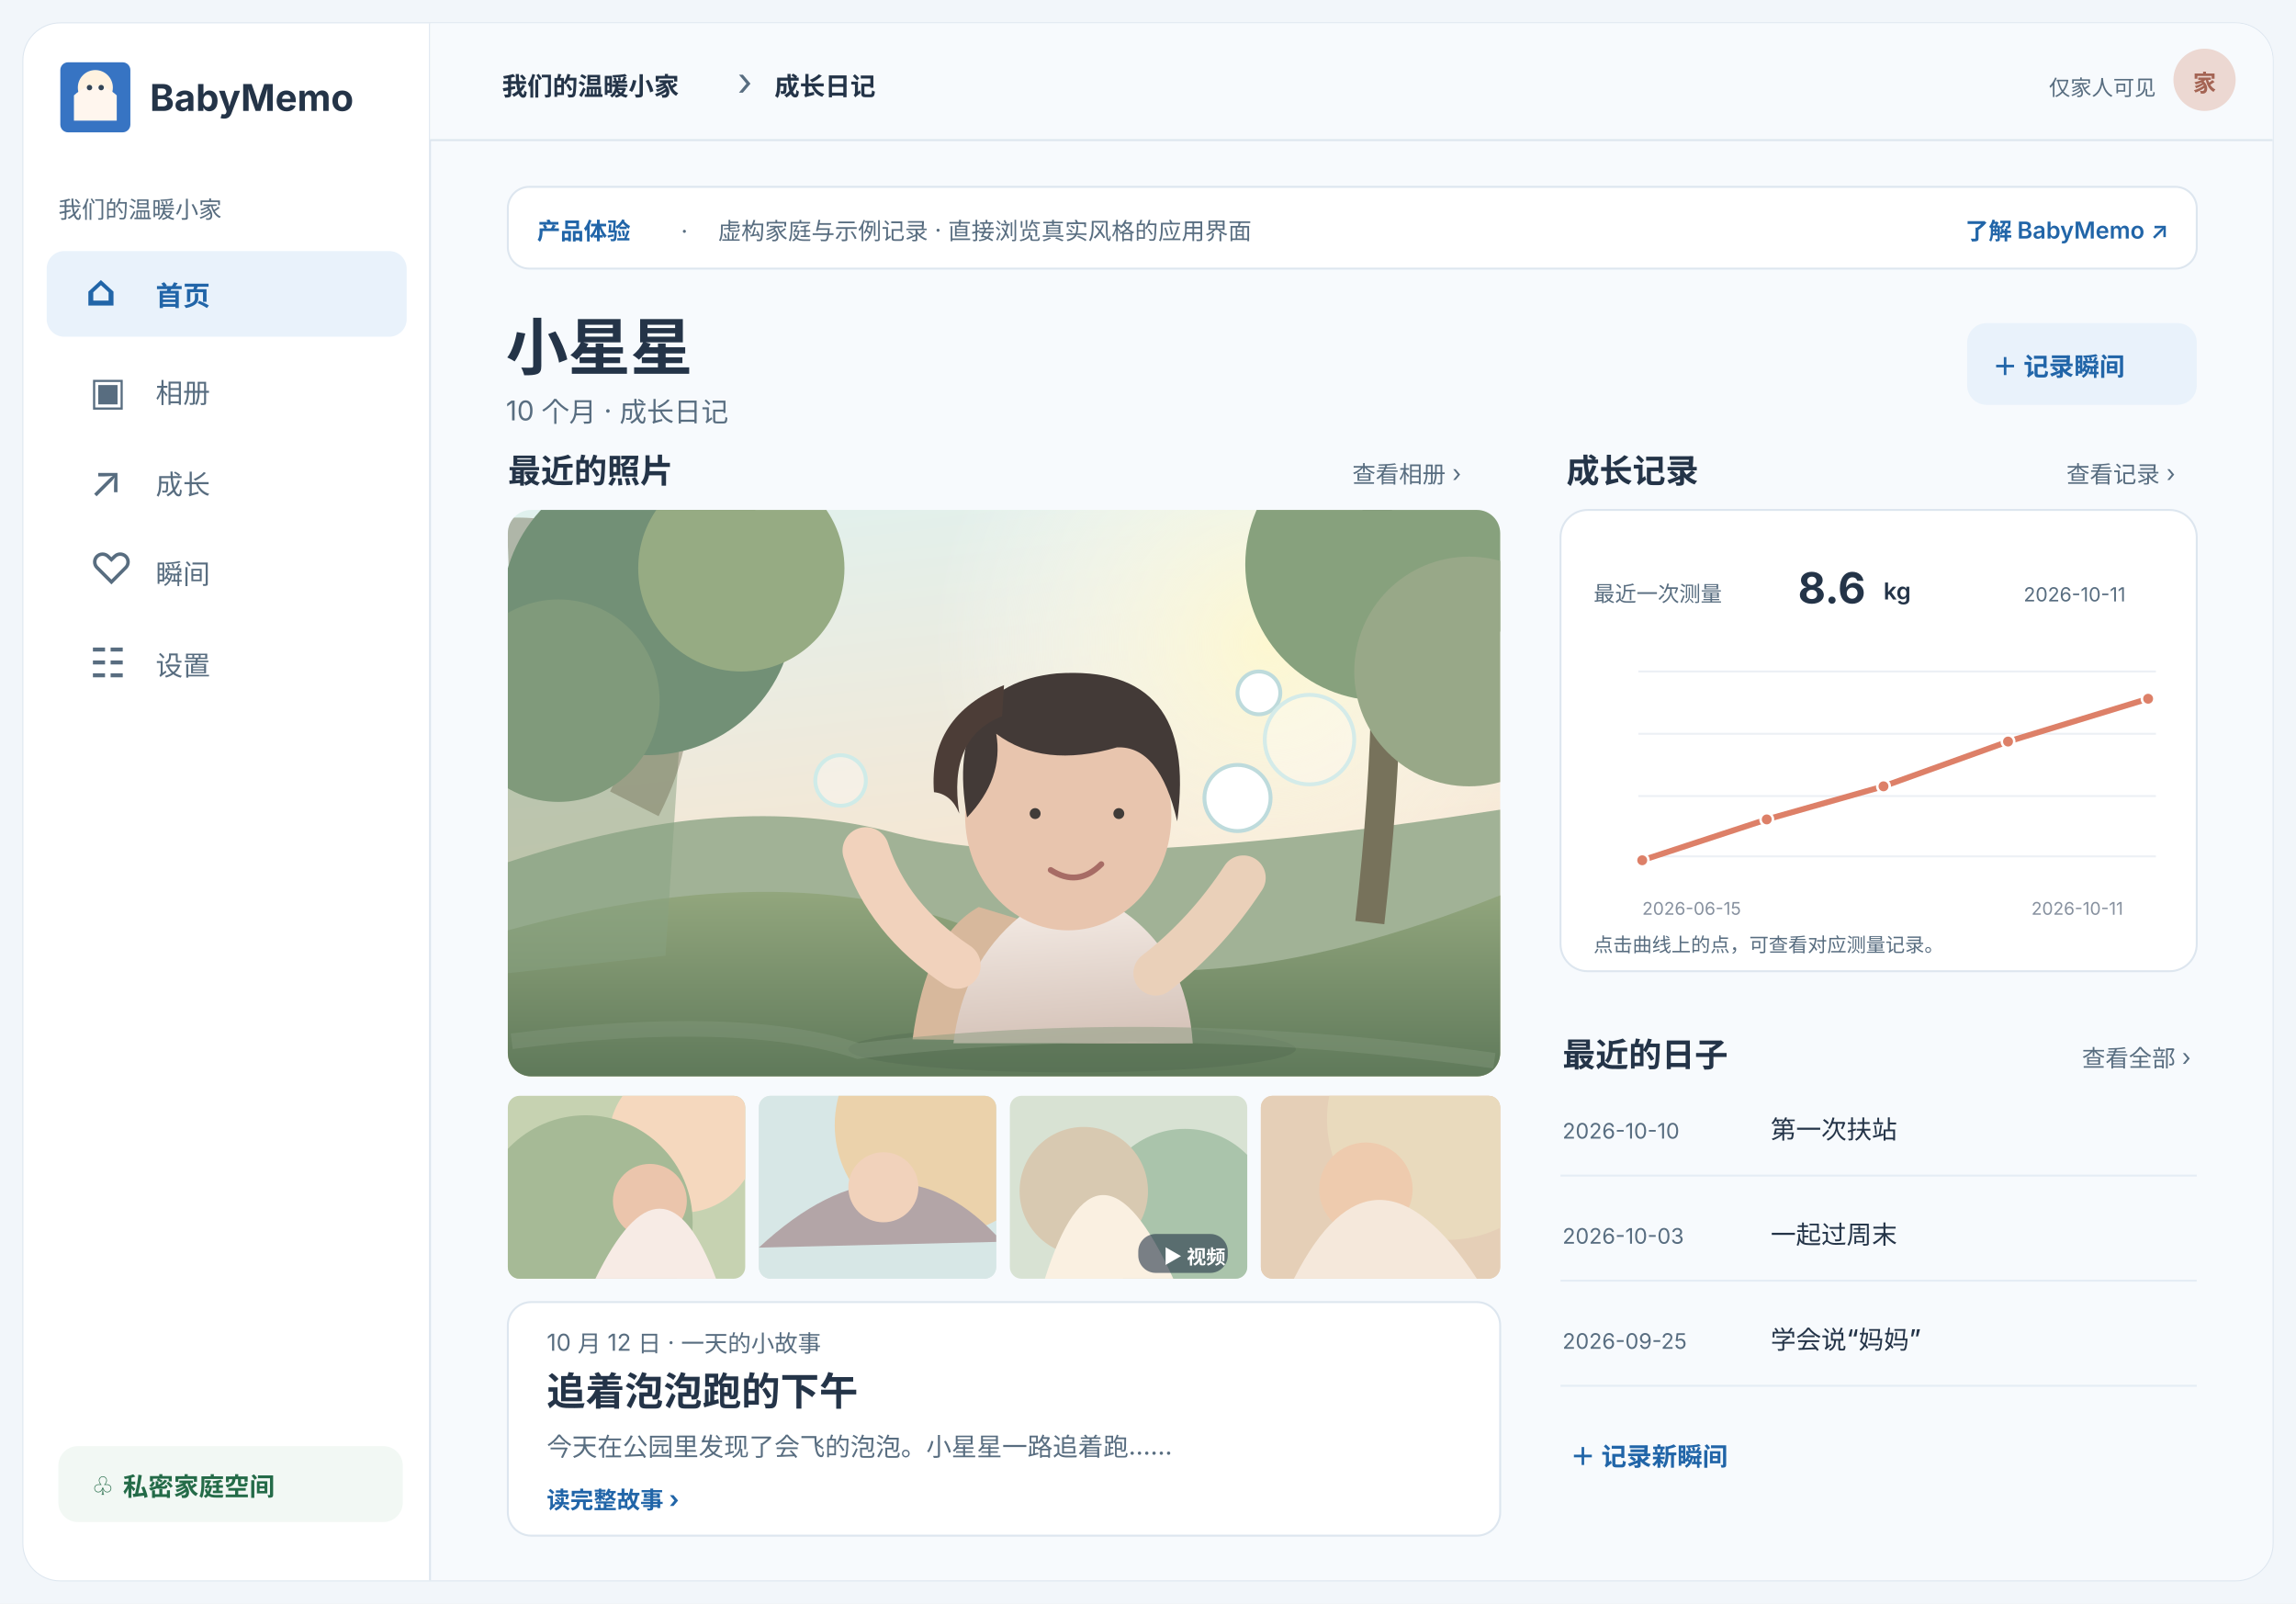
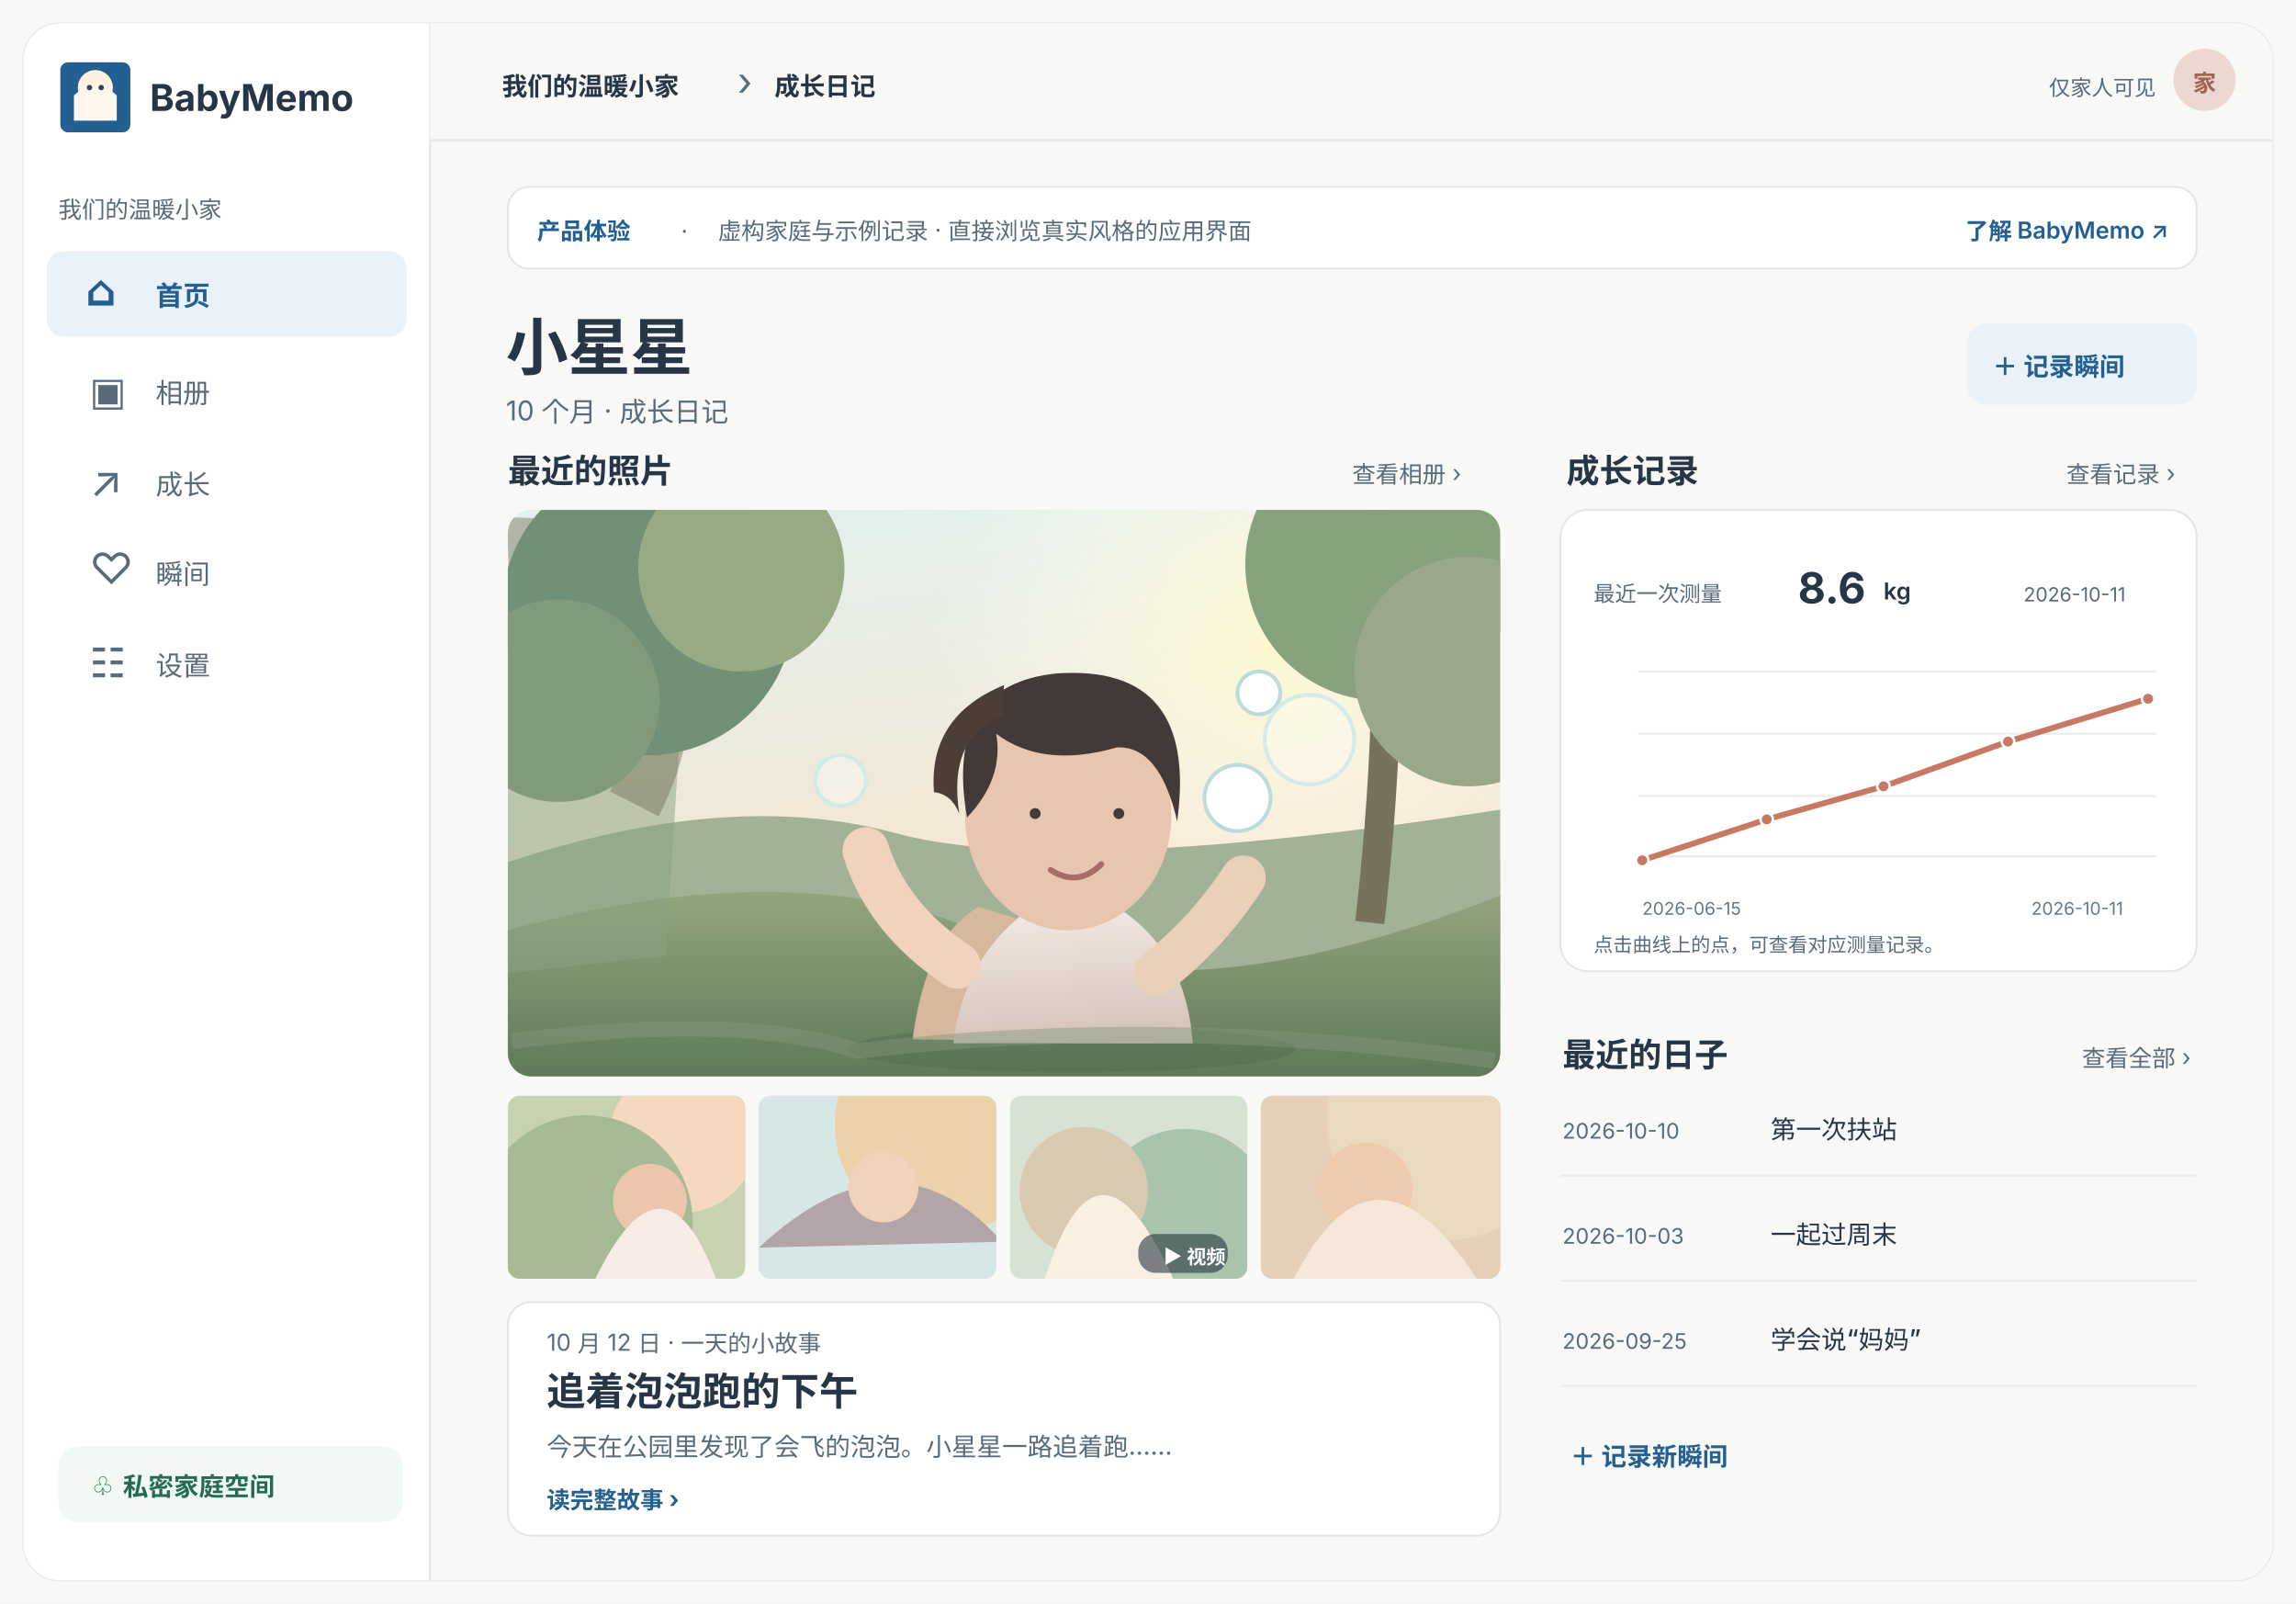
- <svg xmlns="http://www.w3.org/2000/svg" width="1180" height="824" viewBox="0 0 1180 824" role="img" aria-labelledby="title desc">
+ <svg xmlns="http://www.w3.org/2000/svg" width="1180" height="824" viewBox="0 0 1180 824" role="img" aria-labelledby="title desc" data-design-system="2.1">
  <defs>
    <linearGradient id="sky" x2=".2" y2="1">
      <stop stop-color="#e0f1ee" />
      <stop offset=".72" stop-color="#f6e6d2" />
      <stop offset="1" stop-color="#e6d1ac" />
    </linearGradient>
    <linearGradient id="field" x2="0" y2="1">
      <stop stop-color="#92a67d" />
      <stop offset="1" stop-color="#5f795a" />
    </linearGradient>
    <linearGradient id="dress" x2=".12" y2="1">
      <stop stop-color="#f6eee8" />
      <stop offset="1" stop-color="#d6c4ba" />
    </linearGradient>
    <radialGradient id="glow">
      <stop stop-color="#fff9cf" stop-opacity=".9" />
      <stop offset="1" stop-color="#ffffff" stop-opacity="0" />
    </radialGradient>
    <filter id="shadow" x="-10%" y="-10%" width="120%" height="140%">
      <feDropShadow dx="0" dy="9" stdDeviation="14" flood-color="#2A4662" flood-opacity=".11" />
    </filter>
    <clipPath id="frame">
      <rect x="12" y="12" width="1156" height="800" rx="19" />
    </clipPath>
    <clipPath id="hero">
      <rect x="261" y="262" width="510" height="291" rx="12" />
    </clipPath>
    <clipPath id="thumb1">
      <rect x="261" y="563" width="122" height="94" rx="6" />
    </clipPath>
    <clipPath id="thumb2">
      <rect x="390" y="563" width="122" height="94" rx="6" />
    </clipPath>
    <clipPath id="thumb3">
      <rect x="519" y="563" width="122" height="94" rx="6" />
    </clipPath>
    <clipPath id="thumb4">
      <rect x="648" y="563" width="123" height="94" rx="6" />
    </clipPath>
  </defs>
-   <rect x="0" y="0" width="1180" height="824" rx="0" fill="#F2F6FA" />
-   <rect x="12" y="12" width="1156" height="800" rx="19" fill="#FFF" stroke="#DDE6EF" stroke-width="1" />
+   <rect x="0" y="0" width="1180" height="824" rx="0" fill="#F8F8F6" />
+   <rect x="12" y="12" width="1156" height="800" rx="19" fill="#FFF" stroke="#E1E6E9" stroke-width="1" />
  <g clip-path="url(#frame)">
    <rect x="12" y="12" width="209" height="800" rx="0" fill="#FFF" />
-     <rect x="221" y="12" width="947" height="800" rx="0" fill="#F7FAFD" />
-     <line x1="221" y1="12" x2="221" y2="812" stroke="#DDE6EF" stroke-width="1" />
-     <rect x="221" y="12" width="947" height="60" rx="0" fill="#F7FAFD" />
-     <line x1="221" y1="72" x2="1168" y2="72" stroke="#DDE6EF" stroke-width="1" />
-     <rect x="31" y="32" width="36" height="36" rx="4" fill="#3774C3" />
+     <rect x="221" y="12" width="947" height="800" rx="0" fill="#F8F8F6" />
+     <line x1="221" y1="12" x2="221" y2="812" stroke="#E1E6E9" stroke-width="1" />
+     <rect x="221" y="12" width="947" height="60" rx="0" fill="#F8F8F6" />
+     <line x1="221" y1="72" x2="1168" y2="72" stroke="#E1E6E9" stroke-width="1" />
+     <rect x="31" y="32" width="36" height="36" rx="4" fill="#245F91" />
    <circle cx="49" cy="45" r="9" fill="#fff2e0" />
    <path d="M38 49 Q49 39 60 49 L60 62 L38 62 Z" fill="#fff6ee" />
    <circle cx="46" cy="45" r="1.4" fill="#345" />
    <circle cx="52" cy="45" r="1.4" fill="#345" />
-     <text x="77" y="57" font-family="-apple-system,BlinkMacSystemFont,Segoe UI,PingFang SC,Microsoft YaHei,sans-serif" font-size="19" fill="#243448" font-weight="720">BabyMemo</text>
-     <text x="30" y="112" font-family="-apple-system,BlinkMacSystemFont,Segoe UI,PingFang SC,Microsoft YaHei,sans-serif" font-size="12" fill="#586D80" font-weight="400">我们的温暖小家</text>
-     <rect x="24" y="129" width="185" height="44" rx="9" fill="#E9F2FB" />
-     <text x="44" y="157" font-family="-apple-system,BlinkMacSystemFont,Segoe UI,PingFang SC,Microsoft YaHei,sans-serif" font-size="22" fill="#2165A8" font-weight="600">⌂</text>
-     <text x="80" y="157" font-family="-apple-system,BlinkMacSystemFont,Segoe UI,PingFang SC,Microsoft YaHei,sans-serif" font-size="14" fill="#2165A8" font-weight="700">首页</text>
-     <text x="46" y="208" font-family="-apple-system,BlinkMacSystemFont,Segoe UI,PingFang SC,Microsoft YaHei,sans-serif" font-size="20" fill="#586D80" font-weight="400">▣</text>
-     <text x="80" y="207" font-family="-apple-system,BlinkMacSystemFont,Segoe UI,PingFang SC,Microsoft YaHei,sans-serif" font-size="14" fill="#586D80" font-weight="400">相册</text>
-     <text x="46" y="255" font-family="-apple-system,BlinkMacSystemFont,Segoe UI,PingFang SC,Microsoft YaHei,sans-serif" font-size="22" fill="#586D80" font-weight="400">↗</text>
-     <text x="80" y="254" font-family="-apple-system,BlinkMacSystemFont,Segoe UI,PingFang SC,Microsoft YaHei,sans-serif" font-size="14" fill="#586D80" font-weight="400">成长</text>
-     <text x="46" y="300" font-family="-apple-system,BlinkMacSystemFont,Segoe UI,PingFang SC,Microsoft YaHei,sans-serif" font-size="22" fill="#586D80" font-weight="400">♡</text>
-     <text x="80" y="300" font-family="-apple-system,BlinkMacSystemFont,Segoe UI,PingFang SC,Microsoft YaHei,sans-serif" font-size="14" fill="#586D80" font-weight="400">瞬间</text>
-     <text x="46" y="348" font-family="-apple-system,BlinkMacSystemFont,Segoe UI,PingFang SC,Microsoft YaHei,sans-serif" font-size="21" fill="#586D80" font-weight="400">☷</text>
-     <text x="80" y="347" font-family="-apple-system,BlinkMacSystemFont,Segoe UI,PingFang SC,Microsoft YaHei,sans-serif" font-size="14" fill="#586D80" font-weight="400">设置</text>
+     <text x="77" y="57" font-family="-apple-system,BlinkMacSystemFont,Segoe UI,PingFang SC,Microsoft YaHei,sans-serif" font-size="19" fill="#263647" font-weight="720">BabyMemo</text>
+     <text x="30" y="112" font-family="-apple-system,BlinkMacSystemFont,Segoe UI,PingFang SC,Microsoft YaHei,sans-serif" font-size="12" fill="#586B7B" font-weight="400">我们的温暖小家</text>
+     <rect x="24" y="129" width="185" height="44" rx="9" fill="#E9F2F9" />
+     <text x="44" y="157" font-family="-apple-system,BlinkMacSystemFont,Segoe UI,PingFang SC,Microsoft YaHei,sans-serif" font-size="22" fill="#245F91" font-weight="600">⌂</text>
+     <text x="80" y="157" font-family="-apple-system,BlinkMacSystemFont,Segoe UI,PingFang SC,Microsoft YaHei,sans-serif" font-size="14" fill="#245F91" font-weight="700">首页</text>
+     <text x="46" y="208" font-family="-apple-system,BlinkMacSystemFont,Segoe UI,PingFang SC,Microsoft YaHei,sans-serif" font-size="20" fill="#586B7B" font-weight="400">▣</text>
+     <text x="80" y="207" font-family="-apple-system,BlinkMacSystemFont,Segoe UI,PingFang SC,Microsoft YaHei,sans-serif" font-size="14" fill="#586B7B" font-weight="400">相册</text>
+     <text x="46" y="255" font-family="-apple-system,BlinkMacSystemFont,Segoe UI,PingFang SC,Microsoft YaHei,sans-serif" font-size="22" fill="#586B7B" font-weight="400">↗</text>
+     <text x="80" y="254" font-family="-apple-system,BlinkMacSystemFont,Segoe UI,PingFang SC,Microsoft YaHei,sans-serif" font-size="14" fill="#586B7B" font-weight="400">成长</text>
+     <text x="46" y="300" font-family="-apple-system,BlinkMacSystemFont,Segoe UI,PingFang SC,Microsoft YaHei,sans-serif" font-size="22" fill="#586B7B" font-weight="400">♡</text>
+     <text x="80" y="300" font-family="-apple-system,BlinkMacSystemFont,Segoe UI,PingFang SC,Microsoft YaHei,sans-serif" font-size="14" fill="#586B7B" font-weight="400">瞬间</text>
+     <text x="46" y="348" font-family="-apple-system,BlinkMacSystemFont,Segoe UI,PingFang SC,Microsoft YaHei,sans-serif" font-size="21" fill="#586B7B" font-weight="400">☷</text>
+     <text x="80" y="347" font-family="-apple-system,BlinkMacSystemFont,Segoe UI,PingFang SC,Microsoft YaHei,sans-serif" font-size="14" fill="#586B7B" font-weight="400">设置</text>
    <rect x="30" y="743" width="177" height="39" rx="10" fill="#F2F8F4" />
-     <text x="47" y="768" font-family="-apple-system,BlinkMacSystemFont,Segoe UI,PingFang SC,Microsoft YaHei,sans-serif" font-size="13" fill="#246B48" font-weight="600">♧  私密家庭空间</text>
-     <text x="258" y="49" font-family="-apple-system,BlinkMacSystemFont,Segoe UI,PingFang SC,Microsoft YaHei,sans-serif" font-size="13" fill="#243448" font-weight="610">我们的温暖小家</text>
-     <text x="379" y="49" font-family="-apple-system,BlinkMacSystemFont,Segoe UI,PingFang SC,Microsoft YaHei,sans-serif" font-size="20" fill="#586D80" font-weight="400">›</text>
-     <text x="398" y="49" font-family="-apple-system,BlinkMacSystemFont,Segoe UI,PingFang SC,Microsoft YaHei,sans-serif" font-size="13" fill="#243448" font-weight="620">成长日记</text>
-     <text x="1053" y="49" font-family="-apple-system,BlinkMacSystemFont,Segoe UI,PingFang SC,Microsoft YaHei,sans-serif" font-size="11" fill="#586D80" font-weight="400">仅家人可见</text>
+     <text x="47" y="768" font-family="-apple-system,BlinkMacSystemFont,Segoe UI,PingFang SC,Microsoft YaHei,sans-serif" font-size="13" fill="#246C4D" font-weight="600">♧  私密家庭空间</text>
+     <text x="258" y="49" font-family="-apple-system,BlinkMacSystemFont,Segoe UI,PingFang SC,Microsoft YaHei,sans-serif" font-size="13" fill="#263647" font-weight="610">我们的温暖小家</text>
+     <text x="379" y="49" font-family="-apple-system,BlinkMacSystemFont,Segoe UI,PingFang SC,Microsoft YaHei,sans-serif" font-size="20" fill="#586B7B" font-weight="400">›</text>
+     <text x="398" y="49" font-family="-apple-system,BlinkMacSystemFont,Segoe UI,PingFang SC,Microsoft YaHei,sans-serif" font-size="13" fill="#263647" font-weight="620">成长日记</text>
+     <text x="1053" y="49" font-family="-apple-system,BlinkMacSystemFont,Segoe UI,PingFang SC,Microsoft YaHei,sans-serif" font-size="11" fill="#586B7B" font-weight="400">仅家人可见</text>
    <circle cx="1133" cy="41" r="16" fill="#ECD8D2" />
    <text x="1127" y="47" font-family="-apple-system,BlinkMacSystemFont,Segoe UI,PingFang SC,Microsoft YaHei,sans-serif" font-size="12" fill="#A46454" font-weight="700">家</text>
-     <rect x="261" y="96" width="868" height="42" rx="11" fill="#FFFFFF" stroke="#DDE6EF" stroke-width="1" />
-     <text x="276" y="123" font-family="-apple-system,BlinkMacSystemFont,Segoe UI,PingFang SC,Microsoft YaHei,sans-serif" font-size="12" fill="#2165A8" font-weight="730">产品体验</text>
-     <text x="350" y="123" font-family="-apple-system,BlinkMacSystemFont,Segoe UI,PingFang SC,Microsoft YaHei,sans-serif" font-size="12" fill="#586D80" font-weight="400">·</text>
-     <text x="369" y="123" font-family="-apple-system,BlinkMacSystemFont,Segoe UI,PingFang SC,Microsoft YaHei,sans-serif" font-size="12" fill="#586D80" font-weight="400">虚构家庭与示例记录 · 直接浏览真实风格的应用界面</text>
-     <text x="1010" y="123" font-family="-apple-system,BlinkMacSystemFont,Segoe UI,PingFang SC,Microsoft YaHei,sans-serif" font-size="12" fill="#2165A8" font-weight="620">了解 BabyMemo  ↗</text>
-     <text x="260" y="190" font-family="-apple-system,BlinkMacSystemFont,Segoe UI,PingFang SC,Microsoft YaHei,sans-serif" font-size="32" fill="#243448" font-weight="700">小星星</text>
-     <text x="260" y="216" font-family="-apple-system,BlinkMacSystemFont,Segoe UI,PingFang SC,Microsoft YaHei,sans-serif" font-size="14" fill="#586D80" font-weight="400">10 个月 · 成长日记</text>
-     <rect x="1011" y="166" width="118" height="42" rx="10" fill="#E9F2FB" />
-     <text x="1024" y="193" font-family="-apple-system,BlinkMacSystemFont,Segoe UI,PingFang SC,Microsoft YaHei,sans-serif" font-size="13" fill="#2165A8" font-weight="700">＋ 记录瞬间</text>
-     <text x="261" y="248" font-family="-apple-system,BlinkMacSystemFont,Segoe UI,PingFang SC,Microsoft YaHei,sans-serif" font-size="17" fill="#243448" font-weight="680">最近的照片</text>
-     <text x="695" y="248" font-family="-apple-system,BlinkMacSystemFont,Segoe UI,PingFang SC,Microsoft YaHei,sans-serif" font-size="12" fill="#586D80" font-weight="400">查看相册  ›</text>
-     <text x="805" y="248" font-family="-apple-system,BlinkMacSystemFont,Segoe UI,PingFang SC,Microsoft YaHei,sans-serif" font-size="17" fill="#243448" font-weight="680">成长记录</text>
-     <text x="1062" y="248" font-family="-apple-system,BlinkMacSystemFont,Segoe UI,PingFang SC,Microsoft YaHei,sans-serif" font-size="12" fill="#586D80" font-weight="400">查看记录  ›</text>
+     <rect x="261" y="96" width="868" height="42" rx="11" fill="#FFFFFF" stroke="#E1E6E9" stroke-width="1" />
+     <text x="276" y="123" font-family="-apple-system,BlinkMacSystemFont,Segoe UI,PingFang SC,Microsoft YaHei,sans-serif" font-size="12" fill="#245F91" font-weight="730">产品体验</text>
+     <text x="350" y="123" font-family="-apple-system,BlinkMacSystemFont,Segoe UI,PingFang SC,Microsoft YaHei,sans-serif" font-size="12" fill="#586B7B" font-weight="400">·</text>
+     <text x="369" y="123" font-family="-apple-system,BlinkMacSystemFont,Segoe UI,PingFang SC,Microsoft YaHei,sans-serif" font-size="12" fill="#586B7B" font-weight="400">虚构家庭与示例记录 · 直接浏览真实风格的应用界面</text>
+     <text x="1010" y="123" font-family="-apple-system,BlinkMacSystemFont,Segoe UI,PingFang SC,Microsoft YaHei,sans-serif" font-size="12" fill="#245F91" font-weight="620">了解 BabyMemo  ↗</text>
+     <text x="260" y="190" font-family="-apple-system,BlinkMacSystemFont,Segoe UI,PingFang SC,Microsoft YaHei,sans-serif" font-size="32" fill="#263647" font-weight="700">小星星</text>
+     <text x="260" y="216" font-family="-apple-system,BlinkMacSystemFont,Segoe UI,PingFang SC,Microsoft YaHei,sans-serif" font-size="14" fill="#586B7B" font-weight="400">10 个月 · 成长日记</text>
+     <rect x="1011" y="166" width="118" height="42" rx="10" fill="#E9F2F9" />
+     <text x="1024" y="193" font-family="-apple-system,BlinkMacSystemFont,Segoe UI,PingFang SC,Microsoft YaHei,sans-serif" font-size="13" fill="#245F91" font-weight="700">＋ 记录瞬间</text>
+     <text x="261" y="248" font-family="-apple-system,BlinkMacSystemFont,Segoe UI,PingFang SC,Microsoft YaHei,sans-serif" font-size="17" fill="#263647" font-weight="680">最近的照片</text>
+     <text x="695" y="248" font-family="-apple-system,BlinkMacSystemFont,Segoe UI,PingFang SC,Microsoft YaHei,sans-serif" font-size="12" fill="#586B7B" font-weight="400">查看相册  ›</text>
+     <text x="805" y="248" font-family="-apple-system,BlinkMacSystemFont,Segoe UI,PingFang SC,Microsoft YaHei,sans-serif" font-size="17" fill="#263647" font-weight="680">成长记录</text>
+     <text x="1062" y="248" font-family="-apple-system,BlinkMacSystemFont,Segoe UI,PingFang SC,Microsoft YaHei,sans-serif" font-size="12" fill="#586B7B" font-weight="400">查看记录  ›</text>
    <g clip-path="url(#hero)">
      <rect x="261" y="262" width="510" height="291" rx="0" fill="url(#sky)" />
      <circle cx="652" cy="331" r="173" fill="url(#glow)" />
      <path d="M261 443 Q375 405 460 428 T771 416 L771 553 L261 553Z" fill="#a1b296" />
      <path d="M261 478 Q410 437 509 481 T771 460 L771 553 L261 553Z" fill="url(#field)" />
      <path d="M261 320 Q322 310 351 354 L342 491 L261 500Z" fill="#88a282" opacity=".5" />
      <path d="M261 280 Q310 278 331 320 T326 413" fill="none" stroke="#716e55" stroke-width="28" opacity=".45" />
      <circle cx="333" cy="313" r="75" fill="#729076" />
      <circle cx="287" cy="360" r="52" fill="#809a7b" />
      <circle cx="381" cy="292" r="53" fill="#96ab83" />
      <path d="M707 256 Q719 342 704 474" fill="none" stroke="#77725b" stroke-width="15" />
      <circle cx="710" cy="290" r="70" fill="#87a17d" />
      <circle cx="755" cy="345" r="59" fill="#98a888" />
      <ellipse cx="551" cy="539" rx="115" ry="12" fill="#4a604a" opacity=".3" />
      <path d="M503 466 Q476 481 469 534 L558 535 L572 487Z" fill="#d7b89c" />
      <path d="M524 471 Q550 453 577 468 Q610 491 613 536 L490 536 Q495 495 524 471Z" fill="url(#dress)" />
      <path d="M492 496 Q456 472 445 437" fill="none" stroke="#f1d2bc" stroke-width="24" stroke-linecap="round" />
      <path d="M594 500 Q620 480 639 451" fill="none" stroke="#ead0b9" stroke-width="23" stroke-linecap="round" />
      <ellipse cx="549" cy="419" rx="53" ry="59" fill="#e8c5ae" />
      <path d="M497 420 Q485 352 543 346 Q616 341 605 422 Q596 383 574 384 Q536 395 512 377 Q516 400 497 420Z" fill="#433a37" />
      <path d="M515 368 Q487 379 493 418 Q489 408 480 407 Q477 368 516 352Z" fill="#4c3d37" />
      <circle cx="532" cy="418" r="2.8" fill="#403c39" />
      <circle cx="575" cy="418" r="2.8" fill="#403c39" />
      <path d="M540 447 Q554 456 566 444" stroke="#a76c65" stroke-width="3" fill="none" stroke-linecap="round" />
      <circle cx="636" cy="410" r="17" fill="#fff" stroke="#bedbdc" stroke-width="2" />
      <circle cx="647" cy="356" r="11" fill="#fff" stroke="#bedbdc" stroke-width="2" />
      <circle cx="673" cy="380" r="23" fill="#ffffff44" stroke="#d4ebe9" stroke-width="2" />
      <circle cx="432" cy="401" r="13" fill="#ffffff55" stroke="#cfebe8" stroke-width="2" />
      <path d="M263 535 Q380 520 441 540 Q599 521 768 545" fill="none" stroke="#81977a" stroke-width="8" opacity=".46" />
    </g>
    <g clip-path="url(#thumb1)">
      <rect x="261" y="563" width="122" height="94" rx="0" fill="#c6d2b1" />
      <circle cx="351" cy="585" r="38" fill="#f5d8be" />
      <circle cx="301" cy="628" r="55" fill="#a6ba96" />
      <circle cx="334" cy="617" r="19" fill="#ebc5ac" />
      <path d="M306 657 Q341 585 368 657Z" fill="#f7ebe5" />
    </g>
    <g clip-path="url(#thumb2)">
      <rect x="390" y="563" width="122" height="94" rx="0" fill="#dfe9e9" />
      <rect x="390" y="563" width="122" height="94" rx="0" fill="#d7e7e6" />
      <circle cx="485" cy="578" r="56" fill="#ebd2ab" />
      <path d="M390 641 Q460 576 515 638Z" fill="#b3a5a7" />
      <circle cx="454" cy="610" r="18" fill="#f1d2bb" />
    </g>
    <g clip-path="url(#thumb3)">
      <rect x="519" y="563" width="122" height="94" rx="0" fill="#d8e2d3" />
      <circle cx="609" cy="625" r="45" fill="#aac4ab" />
      <circle cx="557" cy="612" r="33" fill="#d8c9b1" />
      <path d="M537 657 Q564 571 603 657Z" fill="#faf0e1" />
    </g>
    <g clip-path="url(#thumb4)">
      <rect x="648" y="563" width="123" height="94" rx="0" fill="#ead2b4" />
      <rect x="648" y="563" width="123" height="94" rx="0" fill="#e5cfb7" />
      <circle cx="744" cy="575" r="62" fill="#e9dabd" />
      <circle cx="702" cy="611" r="24" fill="#eecbae" />
      <path d="M665 657 Q706 576 759 657Z" fill="#f5e8db" />
    </g>
-     <rect x="585" y="634" width="46" height="20" rx="9" fill="#24344899" />
+     <rect x="585" y="634" width="46" height="20" rx="9" fill="#26364799" />
    <text x="598" y="649" font-family="-apple-system,BlinkMacSystemFont,Segoe UI,PingFang SC,Microsoft YaHei,sans-serif" font-size="10" fill="#fff" font-weight="700">▶ 视频</text>
-     <rect x="261" y="669" width="510" height="120" rx="12" fill="#fff" stroke="#DDE6EF" stroke-width="1" />
-     <text x="281" y="694" font-family="-apple-system,BlinkMacSystemFont,Segoe UI,PingFang SC,Microsoft YaHei,sans-serif" font-size="12" fill="#586D80" font-weight="400">10 月 12 日  ·  一天的小故事</text>
-     <text x="281" y="722" font-family="-apple-system,BlinkMacSystemFont,Segoe UI,PingFang SC,Microsoft YaHei,sans-serif" font-size="20" fill="#243448" font-weight="650">追着泡泡跑的下午</text>
-     <text x="281" y="748" font-family="-apple-system,BlinkMacSystemFont,Segoe UI,PingFang SC,Microsoft YaHei,sans-serif" font-size="13" fill="#586D80" font-weight="400">今天在公园里发现了会飞的泡泡。小星星一路追着跑……</text>
-     <text x="281" y="775" font-family="-apple-system,BlinkMacSystemFont,Segoe UI,PingFang SC,Microsoft YaHei,sans-serif" font-size="12" fill="#2165A8" font-weight="680">读完整故事  ›</text>
-     <rect x="802" y="262" width="327" height="237" rx="14" fill="#fff" stroke="#DDE6EF" stroke-width="1" />
-     <text x="819" y="309" font-family="-apple-system,BlinkMacSystemFont,Segoe UI,PingFang SC,Microsoft YaHei,sans-serif" font-size="11" fill="#586D80" font-weight="400">最近一次测量</text>
-     <text x="924" y="310" font-family="-apple-system,BlinkMacSystemFont,Segoe UI,PingFang SC,Microsoft YaHei,sans-serif" font-size="22" fill="#243448" font-weight="750">8.6</text>
-     <text x="968" y="308" font-family="-apple-system,BlinkMacSystemFont,Segoe UI,PingFang SC,Microsoft YaHei,sans-serif" font-size="12" fill="#243448" font-weight="600">kg</text>
-     <text x="1040" y="309" font-family="-apple-system,BlinkMacSystemFont,Segoe UI,PingFang SC,Microsoft YaHei,sans-serif" font-size="10" fill="#586D80" font-weight="400">2026-10-11</text>
-     <line x1="842" y1="345" x2="1108" y2="345" stroke="#ECF0F5" stroke-width="1" />
-     <line x1="842" y1="377" x2="1108" y2="377" stroke="#ECF0F5" stroke-width="1" />
-     <line x1="842" y1="409" x2="1108" y2="409" stroke="#ECF0F5" stroke-width="1" />
-     <line x1="842" y1="440" x2="1108" y2="440" stroke="#ECF0F5" stroke-width="1" />
-     <polyline points="844,442 908,421 968,404 1032,381 1104,359" fill="none" stroke="#DD8068" stroke-width="3" stroke-linecap="round" stroke-linejoin="round" />
-     <circle cx="844" cy="442" r="3.2" fill="#DD8068" stroke="#fff" stroke-width="1.3" />
-     <circle cx="908" cy="421" r="3.2" fill="#DD8068" stroke="#fff" stroke-width="1.3" />
-     <circle cx="968" cy="404" r="3.2" fill="#DD8068" stroke="#fff" stroke-width="1.3" />
-     <circle cx="1032" cy="381" r="3.2" fill="#DD8068" stroke="#fff" stroke-width="1.3" />
-     <circle cx="1104" cy="359" r="3.2" fill="#DD8068" stroke="#fff" stroke-width="1.3" />
-     <text x="844" y="470" font-family="-apple-system,BlinkMacSystemFont,Segoe UI,PingFang SC,Microsoft YaHei,sans-serif" font-size="9" fill="#87919F" font-weight="400">2026-06-15</text>
-     <text x="1044" y="470" font-family="-apple-system,BlinkMacSystemFont,Segoe UI,PingFang SC,Microsoft YaHei,sans-serif" font-size="9" fill="#87919F" font-weight="400">2026-10-11</text>
-     <text x="819" y="489" font-family="-apple-system,BlinkMacSystemFont,Segoe UI,PingFang SC,Microsoft YaHei,sans-serif" font-size="10" fill="#586D80" font-weight="400">点击曲线上的点，可查看对应测量记录。</text>
-     <text x="803" y="548" font-family="-apple-system,BlinkMacSystemFont,Segoe UI,PingFang SC,Microsoft YaHei,sans-serif" font-size="17" fill="#243448" font-weight="690">最近的日子</text>
-     <text x="1070" y="548" font-family="-apple-system,BlinkMacSystemFont,Segoe UI,PingFang SC,Microsoft YaHei,sans-serif" font-size="12" fill="#586D80" font-weight="400">查看全部  ›</text>
-     <text x="803" y="585" font-family="-apple-system,BlinkMacSystemFont,Segoe UI,PingFang SC,Microsoft YaHei,sans-serif" font-size="11" fill="#586D80" font-weight="400">2026-10-10</text>
-     <text x="910" y="585" font-family="-apple-system,BlinkMacSystemFont,Segoe UI,PingFang SC,Microsoft YaHei,sans-serif" font-size="13" fill="#243448" font-weight="450">第一次扶站</text>
-     <line x1="802" y1="604" x2="1129" y2="604" stroke="#E5EDF5" stroke-width="1" />
-     <text x="803" y="639" font-family="-apple-system,BlinkMacSystemFont,Segoe UI,PingFang SC,Microsoft YaHei,sans-serif" font-size="11" fill="#586D80" font-weight="400">2026-10-03</text>
-     <text x="910" y="639" font-family="-apple-system,BlinkMacSystemFont,Segoe UI,PingFang SC,Microsoft YaHei,sans-serif" font-size="13" fill="#243448" font-weight="450">一起过周末</text>
-     <line x1="802" y1="658" x2="1129" y2="658" stroke="#E5EDF5" stroke-width="1" />
-     <text x="803" y="693" font-family="-apple-system,BlinkMacSystemFont,Segoe UI,PingFang SC,Microsoft YaHei,sans-serif" font-size="11" fill="#586D80" font-weight="400">2026-09-25</text>
-     <text x="910" y="693" font-family="-apple-system,BlinkMacSystemFont,Segoe UI,PingFang SC,Microsoft YaHei,sans-serif" font-size="13" fill="#243448" font-weight="450">学会说“妈妈”</text>
-     <line x1="802" y1="712" x2="1129" y2="712" stroke="#E5EDF5" stroke-width="1" />
-     <text x="807" y="753" font-family="-apple-system,BlinkMacSystemFont,Segoe UI,PingFang SC,Microsoft YaHei,sans-serif" font-size="13" fill="#2165A8" font-weight="700">＋ 记录新瞬间</text>
+     <rect x="261" y="669" width="510" height="120" rx="12" fill="#fff" stroke="#E1E6E9" stroke-width="1" />
+     <text x="281" y="694" font-family="-apple-system,BlinkMacSystemFont,Segoe UI,PingFang SC,Microsoft YaHei,sans-serif" font-size="12" fill="#586B7B" font-weight="400">10 月 12 日  ·  一天的小故事</text>
+     <text x="281" y="722" font-family="-apple-system,BlinkMacSystemFont,Segoe UI,PingFang SC,Microsoft YaHei,sans-serif" font-size="20" fill="#263647" font-weight="650">追着泡泡跑的下午</text>
+     <text x="281" y="748" font-family="-apple-system,BlinkMacSystemFont,Segoe UI,PingFang SC,Microsoft YaHei,sans-serif" font-size="13" fill="#586B7B" font-weight="400">今天在公园里发现了会飞的泡泡。小星星一路追着跑……</text>
+     <text x="281" y="775" font-family="-apple-system,BlinkMacSystemFont,Segoe UI,PingFang SC,Microsoft YaHei,sans-serif" font-size="12" fill="#245F91" font-weight="680">读完整故事  ›</text>
+     <rect x="802" y="262" width="327" height="237" rx="14" fill="#fff" stroke="#E1E6E9" stroke-width="1" />
+     <text x="819" y="309" font-family="-apple-system,BlinkMacSystemFont,Segoe UI,PingFang SC,Microsoft YaHei,sans-serif" font-size="11" fill="#586B7B" font-weight="400">最近一次测量</text>
+     <text x="924" y="310" font-family="-apple-system,BlinkMacSystemFont,Segoe UI,PingFang SC,Microsoft YaHei,sans-serif" font-size="22" fill="#263647" font-weight="750">8.6</text>
+     <text x="968" y="308" font-family="-apple-system,BlinkMacSystemFont,Segoe UI,PingFang SC,Microsoft YaHei,sans-serif" font-size="12" fill="#263647" font-weight="600">kg</text>
+     <text x="1040" y="309" font-family="-apple-system,BlinkMacSystemFont,Segoe UI,PingFang SC,Microsoft YaHei,sans-serif" font-size="10" fill="#586B7B" font-weight="400">2026-10-11</text>
+     <line x1="842" y1="345" x2="1108" y2="345" stroke="#E7ECEF" stroke-width="1" />
+     <line x1="842" y1="377" x2="1108" y2="377" stroke="#E7ECEF" stroke-width="1" />
+     <line x1="842" y1="409" x2="1108" y2="409" stroke="#E7ECEF" stroke-width="1" />
+     <line x1="842" y1="440" x2="1108" y2="440" stroke="#E7ECEF" stroke-width="1" />
+     <polyline points="844,442 908,421 968,404 1032,381 1104,359" fill="none" stroke="#C87963" stroke-width="3" stroke-linecap="round" stroke-linejoin="round" />
+     <circle cx="844" cy="442" r="3.2" fill="#C87963" stroke="#fff" stroke-width="1.3" />
+     <circle cx="908" cy="421" r="3.2" fill="#C87963" stroke="#fff" stroke-width="1.3" />
+     <circle cx="968" cy="404" r="3.2" fill="#C87963" stroke="#fff" stroke-width="1.3" />
+     <circle cx="1032" cy="381" r="3.2" fill="#C87963" stroke="#fff" stroke-width="1.3" />
+     <circle cx="1104" cy="359" r="3.2" fill="#C87963" stroke="#fff" stroke-width="1.3" />
+     <text x="844" y="470" font-family="-apple-system,BlinkMacSystemFont,Segoe UI,PingFang SC,Microsoft YaHei,sans-serif" font-size="9" fill="#657889" font-weight="400">2026-06-15</text>
+     <text x="1044" y="470" font-family="-apple-system,BlinkMacSystemFont,Segoe UI,PingFang SC,Microsoft YaHei,sans-serif" font-size="9" fill="#657889" font-weight="400">2026-10-11</text>
+     <text x="819" y="489" font-family="-apple-system,BlinkMacSystemFont,Segoe UI,PingFang SC,Microsoft YaHei,sans-serif" font-size="10" fill="#586B7B" font-weight="400">点击曲线上的点，可查看对应测量记录。</text>
+     <text x="803" y="548" font-family="-apple-system,BlinkMacSystemFont,Segoe UI,PingFang SC,Microsoft YaHei,sans-serif" font-size="17" fill="#263647" font-weight="690">最近的日子</text>
+     <text x="1070" y="548" font-family="-apple-system,BlinkMacSystemFont,Segoe UI,PingFang SC,Microsoft YaHei,sans-serif" font-size="12" fill="#586B7B" font-weight="400">查看全部  ›</text>
+     <text x="803" y="585" font-family="-apple-system,BlinkMacSystemFont,Segoe UI,PingFang SC,Microsoft YaHei,sans-serif" font-size="11" fill="#586B7B" font-weight="400">2026-10-10</text>
+     <text x="910" y="585" font-family="-apple-system,BlinkMacSystemFont,Segoe UI,PingFang SC,Microsoft YaHei,sans-serif" font-size="13" fill="#263647" font-weight="450">第一次扶站</text>
+     <line x1="802" y1="604" x2="1129" y2="604" stroke="#E9EDF0" stroke-width="1" />
+     <text x="803" y="639" font-family="-apple-system,BlinkMacSystemFont,Segoe UI,PingFang SC,Microsoft YaHei,sans-serif" font-size="11" fill="#586B7B" font-weight="400">2026-10-03</text>
+     <text x="910" y="639" font-family="-apple-system,BlinkMacSystemFont,Segoe UI,PingFang SC,Microsoft YaHei,sans-serif" font-size="13" fill="#263647" font-weight="450">一起过周末</text>
+     <line x1="802" y1="658" x2="1129" y2="658" stroke="#E9EDF0" stroke-width="1" />
+     <text x="803" y="693" font-family="-apple-system,BlinkMacSystemFont,Segoe UI,PingFang SC,Microsoft YaHei,sans-serif" font-size="11" fill="#586B7B" font-weight="400">2026-09-25</text>
+     <text x="910" y="693" font-family="-apple-system,BlinkMacSystemFont,Segoe UI,PingFang SC,Microsoft YaHei,sans-serif" font-size="13" fill="#263647" font-weight="450">学会说“妈妈”</text>
+     <line x1="802" y1="712" x2="1129" y2="712" stroke="#E9EDF0" stroke-width="1" />
+     <text x="807" y="753" font-family="-apple-system,BlinkMacSystemFont,Segoe UI,PingFang SC,Microsoft YaHei,sans-serif" font-size="13" fill="#245F91" font-weight="700">＋ 记录新瞬间</text>
  </g>
</svg>
